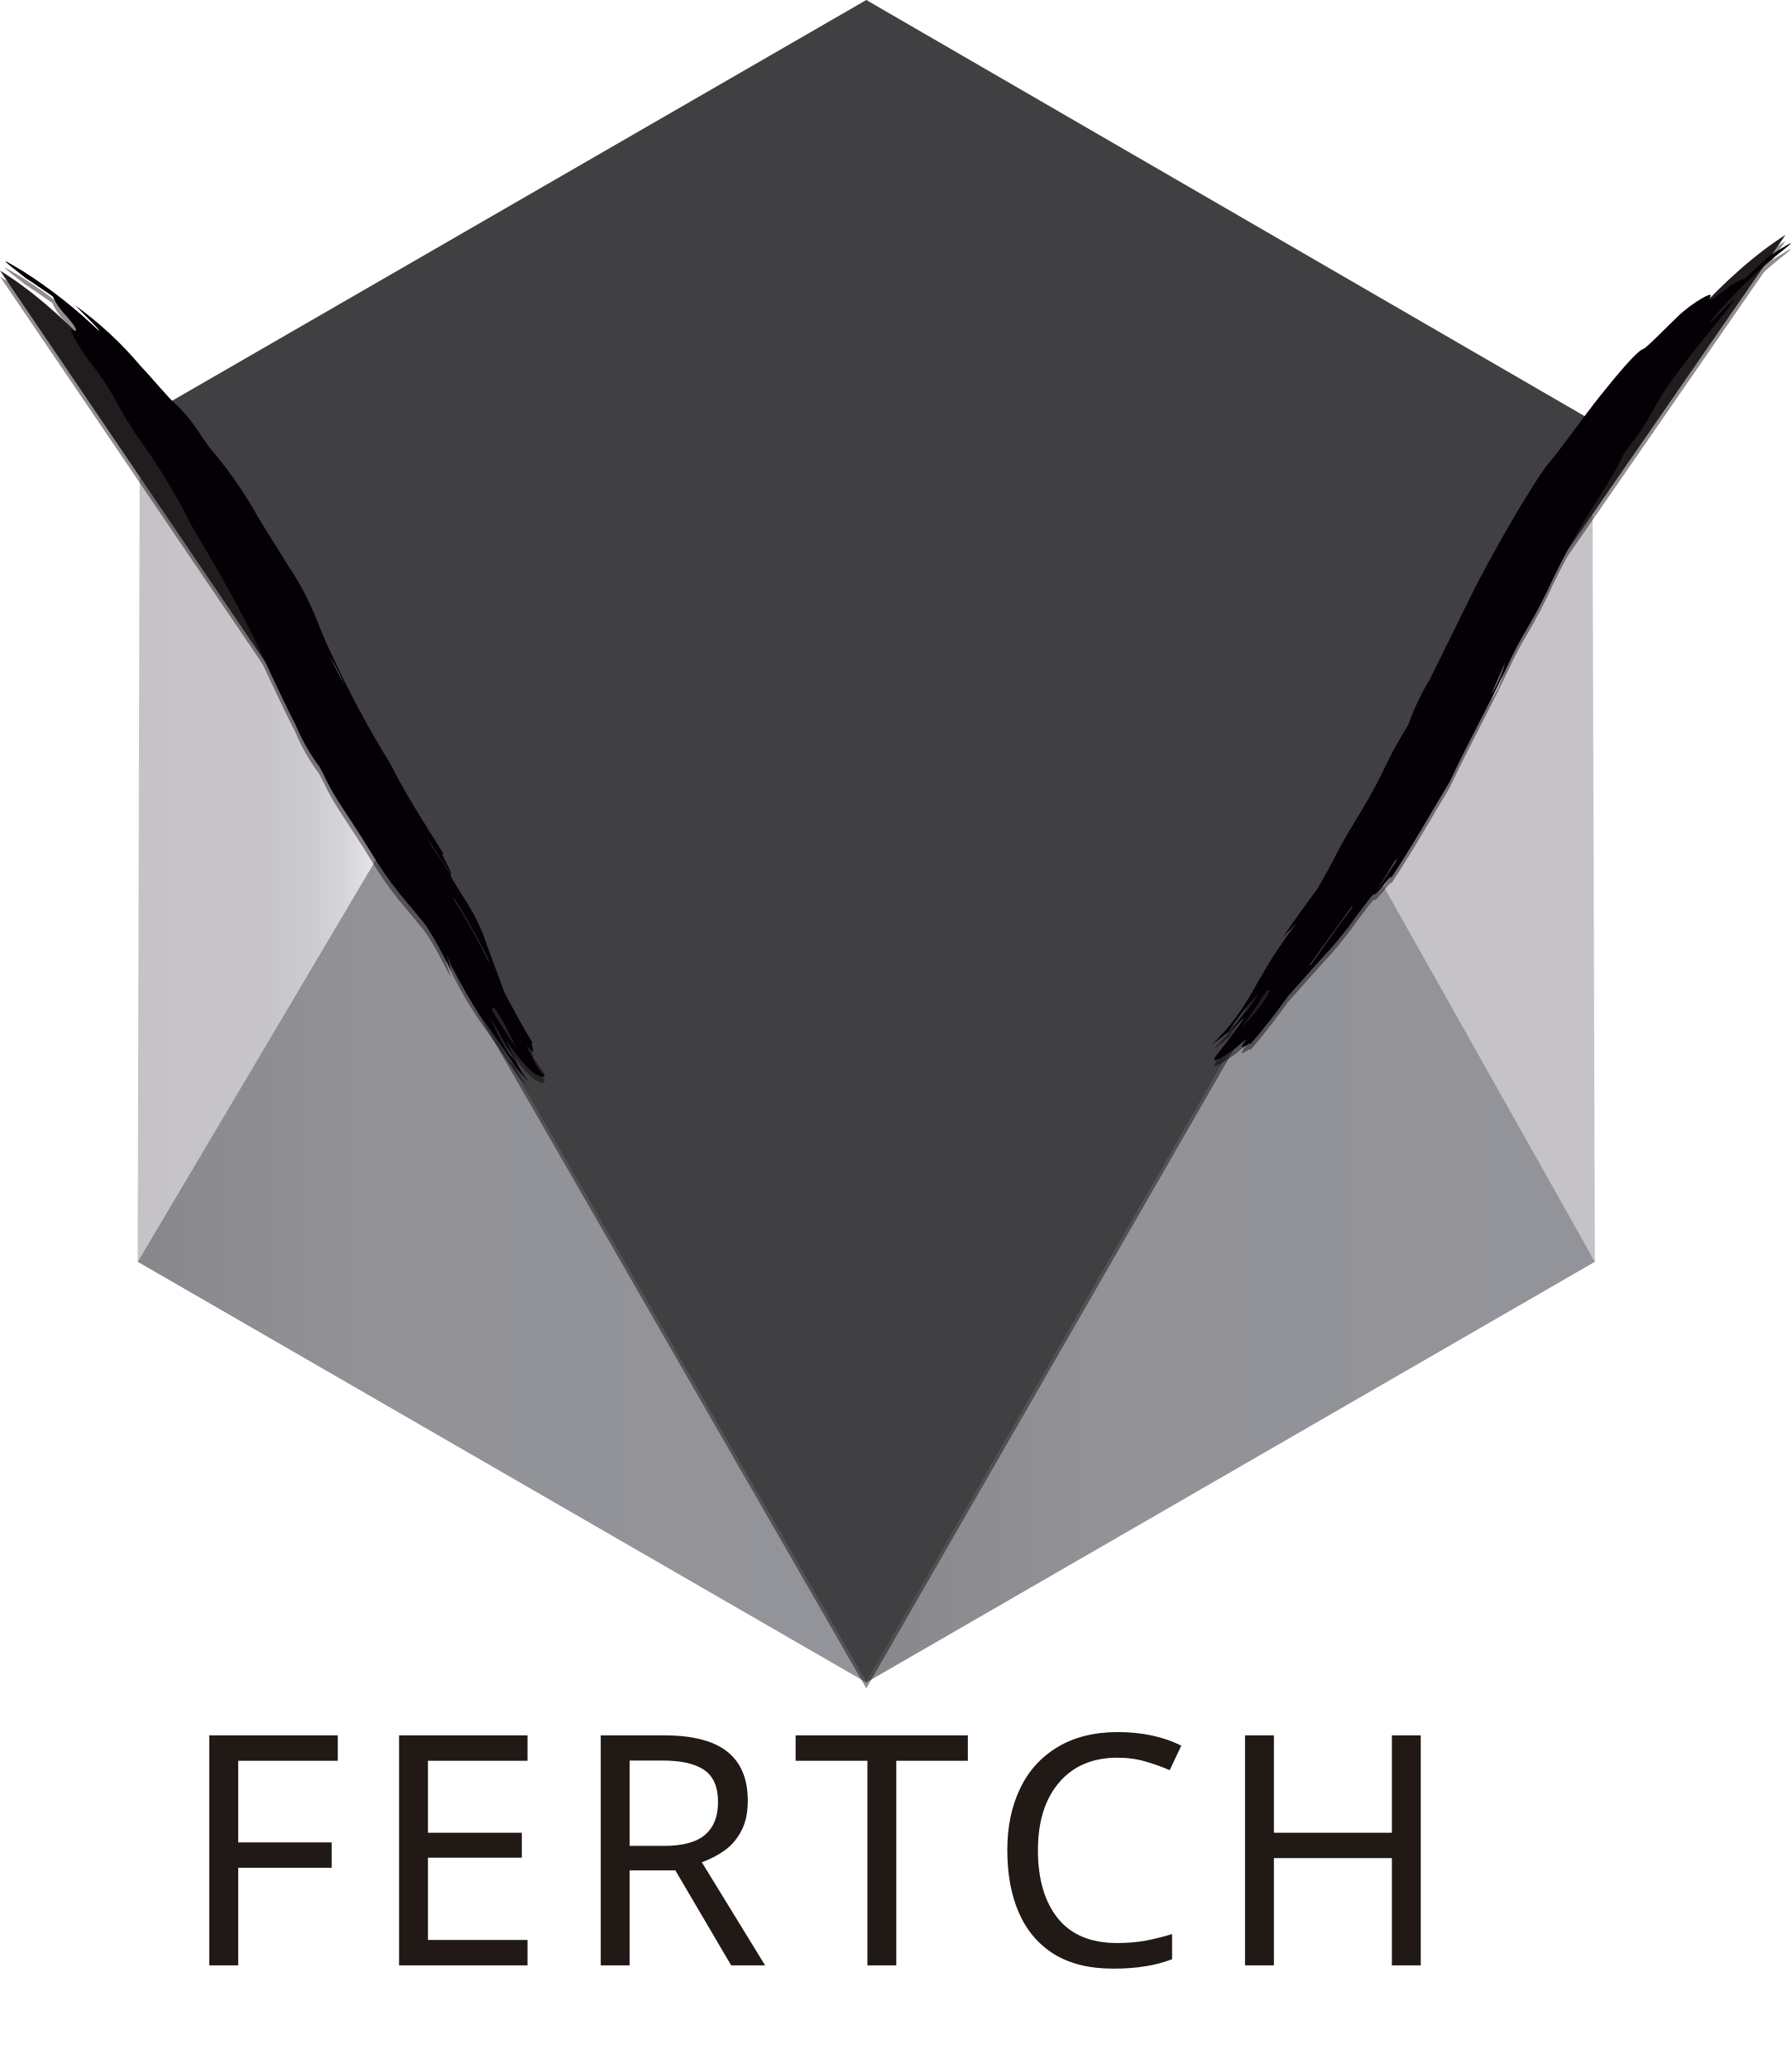
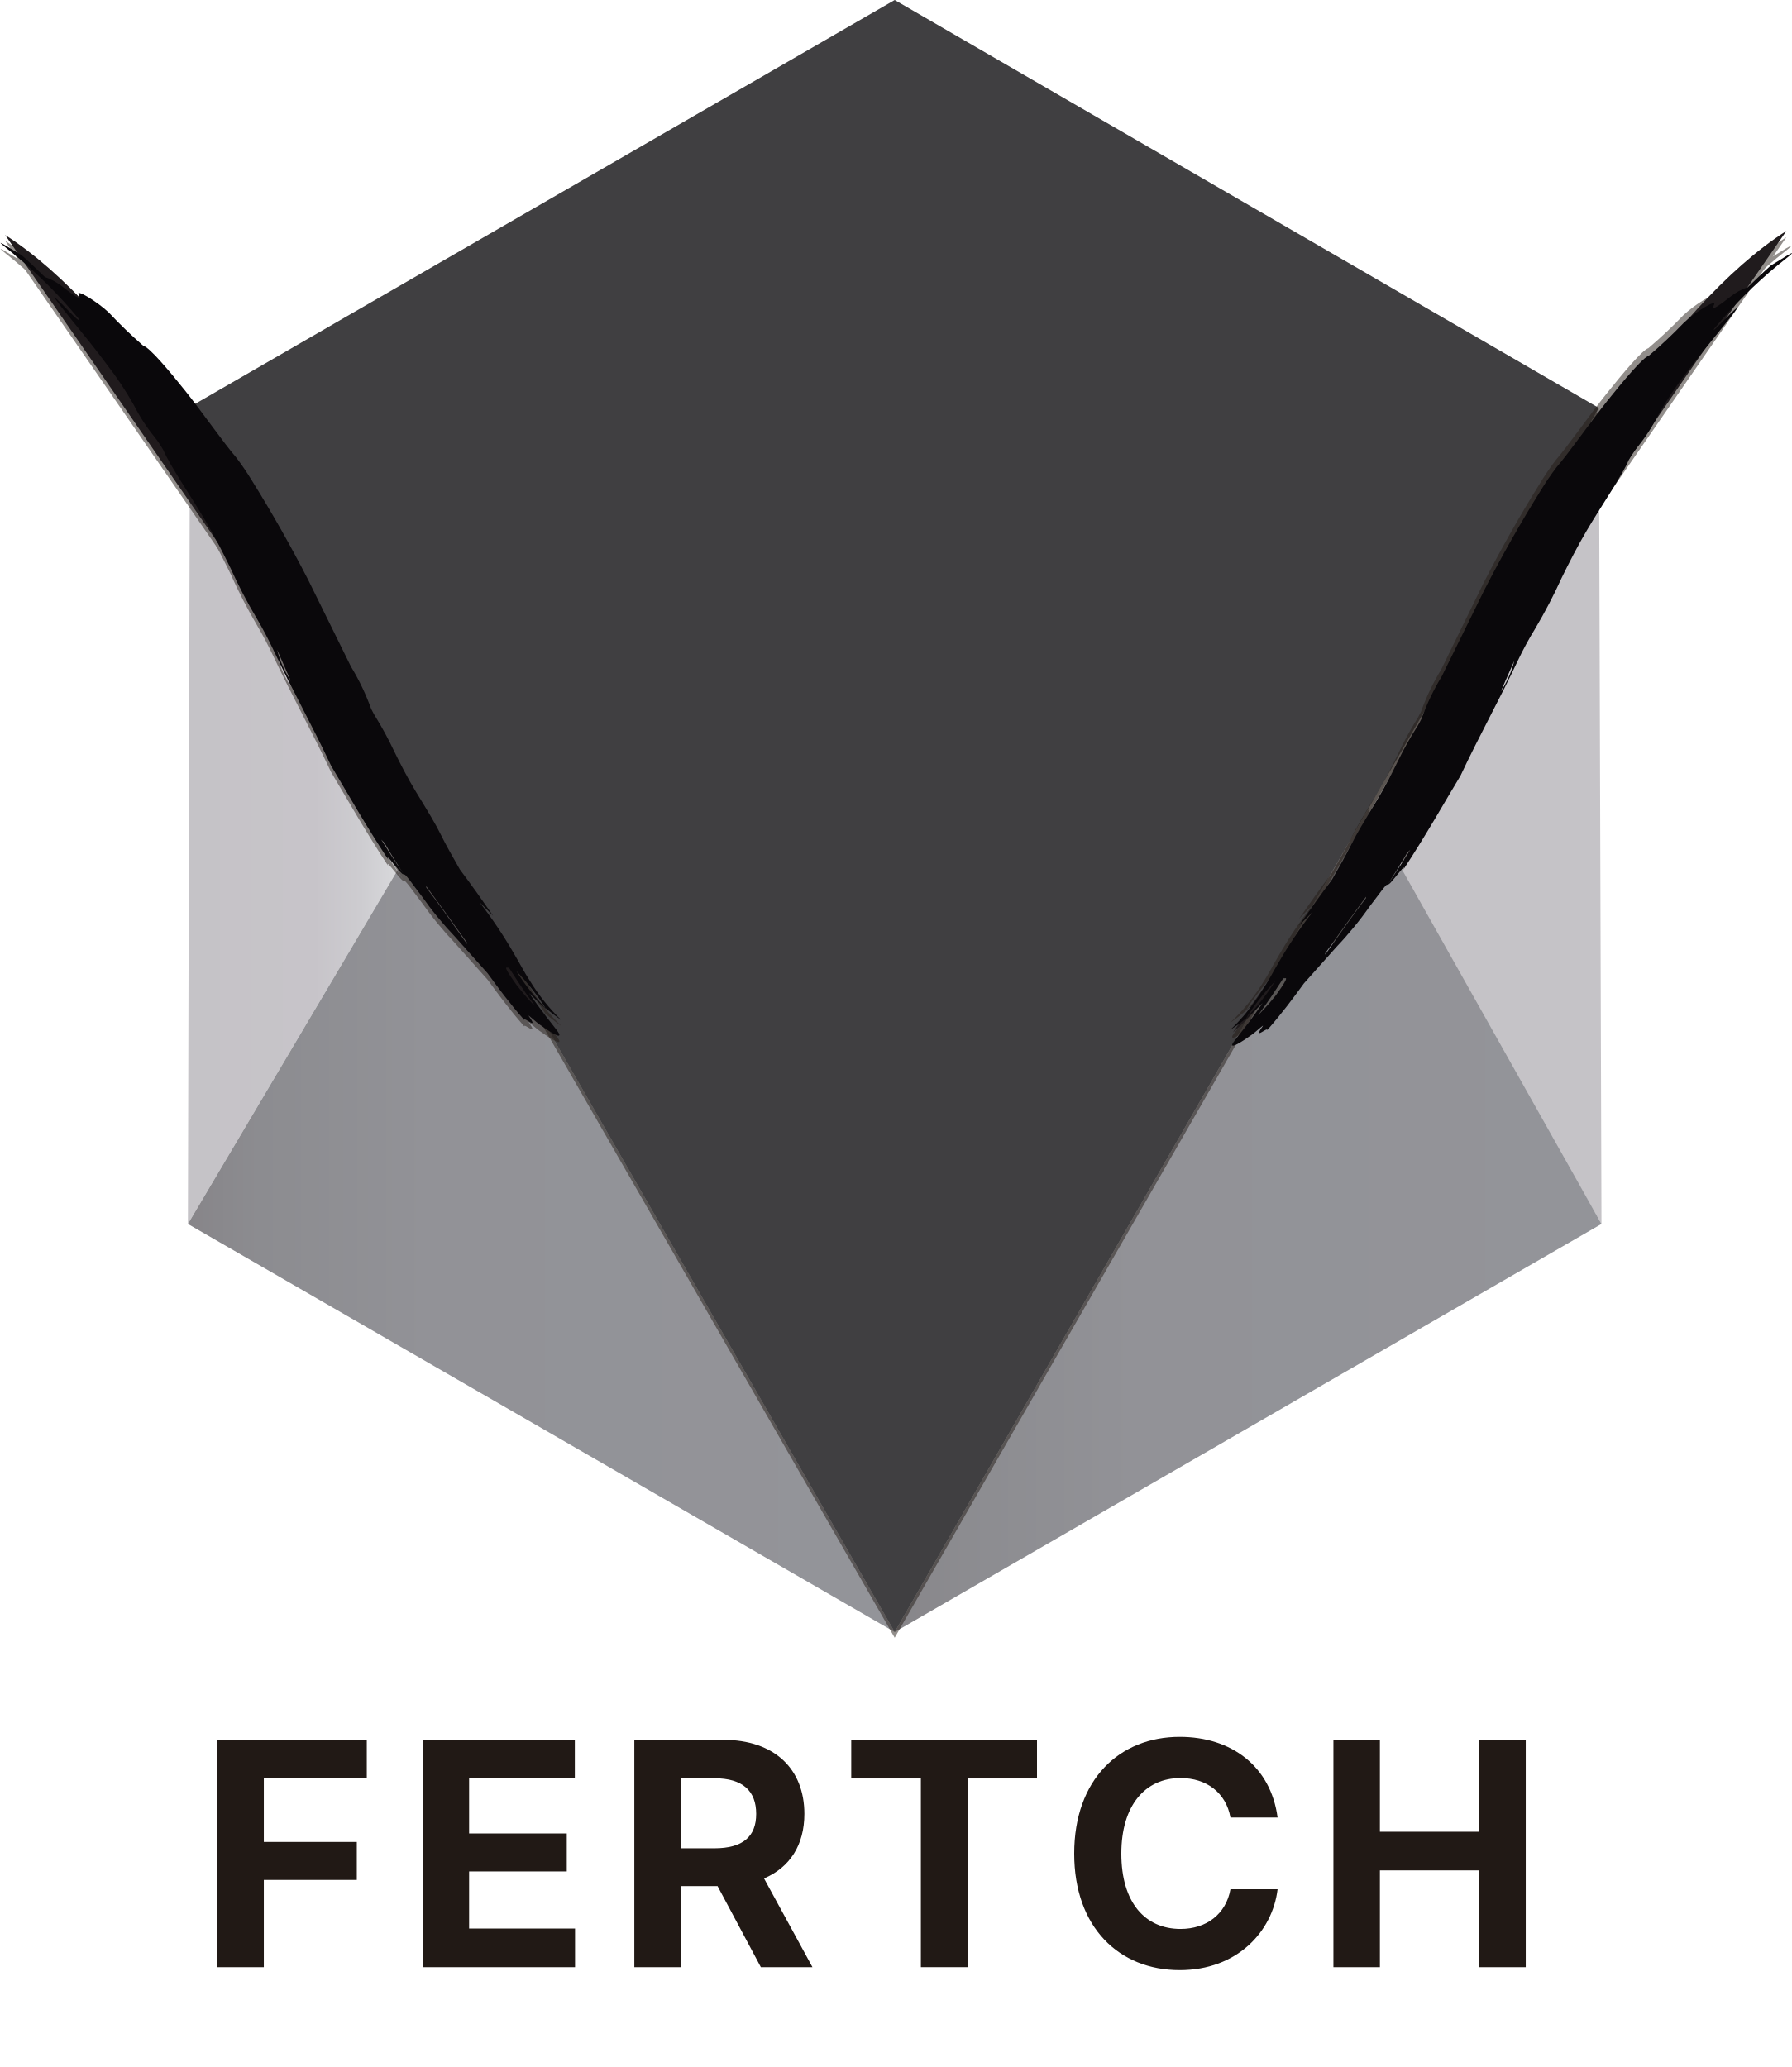
- <svg xmlns="http://www.w3.org/2000/svg" xmlns:xlink="http://www.w3.org/1999/xlink" viewBox="0 0 127.89 147.67">
+ <svg xmlns="http://www.w3.org/2000/svg" xmlns:xlink="http://www.w3.org/1999/xlink" viewBox="0 0 131.86 152.16">
  <defs>
-     <style>.cls-1{isolation:isolate;}.cls-2{fill:url(#Degradado_sin_nombre_159);}.cls-3{fill:url(#Degradado_sin_nombre_182);}.cls-4{fill:url(#Degradado_sin_nombre_150);}.cls-5{fill:url(#Degradado_sin_nombre_150-2);}.cls-6{opacity:0.49;mix-blend-mode:multiply;}.cls-11,.cls-7{fill:#211915;}.cls-8{fill:#403f41;}.cls-9{fill:#211c1e;}.cls-10{fill:#040006;}.cls-11{font-size:23px;font-family:ErasITC-Bold, Eras Bold ITC;letter-spacing:0.07em;}</style>
-     <linearGradient id="Degradado_sin_nombre_159" x1="96.69" y1="60.07" x2="113.87" y2="60.07" gradientUnits="userSpaceOnUse">
-       <stop offset="0" stop-color="#c5c3c8" />
-       <stop offset="0.86" stop-color="#c5c3c8" />
-       <stop offset="1" stop-color="#c5c3c8" />
+     <style>.cls-1{font-size:23px;fill:#211915;font-family:Inter-Bold, Inter;font-weight:700;letter-spacing:0.07em;}.cls-2{letter-spacing:0.04em;}.cls-3{fill:url(#Degradado_sin_nombre_3);}.cls-4{fill:url(#Degradado_sin_nombre_2);}.cls-5{fill:url(#Degradado_sin_nombre_4);}.cls-6{fill:url(#Degradado_sin_nombre_4-2);}.cls-7{opacity:0.49;}.cls-8{fill:#201813;}.cls-9{fill:#403f41;}.cls-10{fill:#201b1d;}.cls-11{fill:#0a080b;}</style>
+     <linearGradient id="Degradado_sin_nombre_3" x1="100.69" y1="-784.46" x2="117.87" y2="-784.46" gradientTransform="matrix(1, 0, 0, -1, 0, -724.39)" gradientUnits="userSpaceOnUse">
+       <stop offset="0" stop-color="#c5c3c7" />
+       <stop offset="0.86" stop-color="#c5c3c7" />
+       <stop offset="1" stop-color="#c5c3c7" />
    </linearGradient>
-     <linearGradient id="Degradado_sin_nombre_182" x1="9.83" y1="60.02" x2="27.46" y2="60.02" gradientUnits="userSpaceOnUse">
-       <stop offset="0" stop-color="#c5c3c8" />
-       <stop offset="0.53" stop-color="#c7c5ca" />
+     <linearGradient id="Degradado_sin_nombre_2" x1="13.83" y1="-784.42" x2="31.46" y2="-784.42" gradientTransform="matrix(1, 0, 0, -1, 0, -724.39)" gradientUnits="userSpaceOnUse">
+       <stop offset="0" stop-color="#c5c3c7" />
+       <stop offset="0.53" stop-color="#c7c4c9" />
      <stop offset="0.72" stop-color="#cdccd0" />
-       <stop offset="0.86" stop-color="#d8d7db" />
-       <stop offset="0.97" stop-color="#e8e8eb" />
-       <stop offset="1" stop-color="#edeef0" />
+       <stop offset="0.86" stop-color="#d7d7da" />
+       <stop offset="0.97" stop-color="#e8e8ea" />
+       <stop offset="1" stop-color="#edeeef" />
    </linearGradient>
-     <linearGradient id="Degradado_sin_nombre_150" x1="61.85" y1="89.85" x2="113.87" y2="89.85" gradientUnits="userSpaceOnUse">
-       <stop offset="0" stop-color="#87868a" />
+     <linearGradient id="Degradado_sin_nombre_4" x1="65.85" y1="-814.25" x2="117.87" y2="-814.25" gradientTransform="matrix(1, 0, 0, -1, 0, -724.39)" gradientUnits="userSpaceOnUse">
+       <stop offset="0" stop-color="#878589" />
      <stop offset="0.1" stop-color="#8c8c90" />
      <stop offset="0.34" stop-color="#929297" />
      <stop offset="1" stop-color="#939499" />
    </linearGradient>
-     <linearGradient id="Degradado_sin_nombre_150-2" x1="9.83" y1="90.24" x2="61.85" y2="90.24" xlink:href="#Degradado_sin_nombre_150" />
+     <linearGradient id="Degradado_sin_nombre_4-2" x1="13.83" y1="-814.63" x2="65.85" y2="-814.63" xlink:href="#Degradado_sin_nombre_4" />
  </defs>
-   <g class="cls-1">
-     <g id="Capa_2" data-name="Capa 2">
-       <g id="Capa_10" data-name="Capa 10">
-         <polygon class="cls-2" points="96.69 60.34 113.87 90.1 113.68 30.03 96.69 60.34" />
-         <polygon class="cls-3" points="9.98 29.95 9.83 90.1 27.46 60.34 9.98 29.95" />
-         <polygon class="cls-4" points="61.85 120.14 113.87 90.1 96.69 59.57 61.85 120.14" />
-         <polygon class="cls-5" points="27.46 60.34 61.85 120.14 9.83 90.1 27.46 60.34" />
-         <g class="cls-6">
-           <polygon class="cls-7" points="61.85 120.56 113.68 30.46 61.85 0.42 9.98 30.37 61.85 120.56" />
+   <g id="Capa_2" data-name="Capa 2">
+     <g id="Capa_10" data-name="Capa 10">
+       <text class="cls-1" transform="translate(14.48 144.81)">FER<tspan class="cls-2" x="47.33" y="0">T</tspan>
+         <tspan x="63.52" y="0">CH</tspan>
+       </text>
+       <g id="Capa_2-2" data-name="Capa 2">
+         <g id="Capa_10-2" data-name="Capa 10">
+           <polygon class="cls-3" points="100.69 60.34 117.87 90.1 117.68 30.03 100.69 60.34" />
+           <polygon class="cls-4" points="13.98 29.95 13.83 90.1 31.46 60.34 13.98 29.95" />
+           <polygon class="cls-5" points="65.85 120.14 117.87 90.1 100.69 59.57 65.85 120.14" />
+           <polygon class="cls-6" points="31.46 60.34 65.85 120.14 13.83 90.1 31.46 60.34" />
+           <g class="cls-7">
+             <polygon class="cls-8" points="65.85 120.56 117.68 30.46 65.85 0.42 13.98 30.37 65.85 120.56" />
+           </g>
+           <polygon class="cls-9" points="65.85 120.14 117.68 30.03 65.85 0 13.98 29.95 65.85 120.14" />
+           <g class="cls-7">
+             <path class="cls-8" d="M90.74,76.42c2.91-2.42,6.12-7.74,8.74-11.18,4.42-5.8,7.81-12.84,11-19.78,3.42-7.44,12.21-22.41,21-28" />
+             <path class="cls-8" d="M91.68,74.41a16.81,16.81,0,0,1,2.18-2.78,16.89,16.89,0,0,1-2.27,2.86c.46-.39.9-.81,1.34-1.24-1.43,2.09-2.2,2.82-2.24,3.06s.59-.12,1.47-.75c.27-.19.92-.8.78-.61-.8,1.12.4,0,.33.29C94.4,74,95.19,72.87,96,71.8l2.39-2.68a26.16,26.16,0,0,0,2.46-3c.57-.73,1.3-1.79,1.29-1.56.5-.78,1-1.57,1.45-2.36l.24-.24c-.52.84-1.07,1.69-1.64,2.52,0,.32,1.42-1.75,1.13-1.06,1.69-2.56,3-4.92,4.2-6.9,1.41-3,2.89-5.64,4.23-8.49A25,25,0,0,1,113,45.68a38.25,38.25,0,0,0,1.93-3.7c.52-1.07,1.19-2.38,1.86-3.51,1.15-1.95,2.58-4,3.09-5.19a7.73,7.73,0,0,1,.62-.93A13,13,0,0,0,122,30a24.07,24.07,0,0,1,2-3c1.47-2,3.39-4.16,3.84-4.92-.57.41-2,2.08-1.73,1.58A35.07,35.07,0,0,1,130.77,19c1.56-1.23,1.48-1.22-.48,0-.51.45-1,.92-1.69,1.59a4.21,4.21,0,0,0-1.28.7c-1.2.94-1.4,1-1.2.58s-1.36.52-2.22,1.33a35.19,35.19,0,0,1-2.58,2.43c-.42.11-1.88,1.85-3.07,3.34s-2.86,3.88-3.73,4.88a19.81,19.81,0,0,0-1.17,1.72c-1.47,2.36-2.85,4.8-4.13,7.29l-3.15,6.43a16.86,16.86,0,0,0-1.49,3.12c-.11.21-.26.5-.34.61a24.61,24.61,0,0,0-1.34,2.48c-.46.94-1,2-1.61,3-.91,1.49-1.45,2.39-1.85,3.19s-.83,1.56-1.39,2.54c-.86,1.14-1.66,2.28-2.44,3.4l1-1a31.31,31.31,0,0,0-2.54,3.79c-.45.76-.72,1.31-1.17,2a14.44,14.44,0,0,1-2.36,2.87,14.15,14.15,0,0,0,1.14-.88m.93-.29c.84-1.13,1.31-1.88,1.86-2.72,0,.16.68-.46-.56,1.27-.4.5-.84,1-1.29,1.45m7.94-8.64c-1.06,1.37-2,2.75-3,4.16v-.1c1-1.42,2-2.8,3-4.16v.1m9.9-15.19,1-2.28a7.37,7.37,0,0,1-1,2.28" />
+           </g>
+           <path class="cls-10" d="M90.74,76c2.91-2.42,6.12-7.74,8.74-11.18C103.9,59,107.29,52,110.48,45c3.42-7.44,12.21-22.41,21-28" />
+           <path class="cls-11" d="M91.68,75a16.81,16.81,0,0,1,2.18-2.78,16.89,16.89,0,0,1-2.27,2.86c.46-.39.9-.81,1.34-1.24-1.43,2.09-2.2,2.82-2.24,3.06s.59-.12,1.47-.75c.27-.19.92-.8.78-.61-.8,1.12.4,0,.33.29,1.13-1.29,1.92-2.37,2.7-3.44l2.39-2.68a26.16,26.16,0,0,0,2.46-3c.57-.73,1.3-1.79,1.29-1.56.5-.78,1-1.57,1.45-2.36l.24-.24c-.52.84-1.07,1.69-1.64,2.52,0,.32,1.42-1.75,1.13-1.06,1.69-2.56,3-4.92,4.2-6.9,1.41-3,2.89-5.64,4.23-8.49A25,25,0,0,1,113,46.26a38.25,38.25,0,0,0,1.93-3.7c.52-1.07,1.19-2.38,1.86-3.51,1.15-1.95,2.58-4,3.09-5.19a7.73,7.73,0,0,1,.62-.93,13,13,0,0,0,1.56-2.4,24.07,24.07,0,0,1,2-3c1.47-2,3.39-4.16,3.84-4.92-.57.41-2,2.08-1.73,1.58a35.07,35.07,0,0,1,4.64-4.64c1.56-1.23,1.48-1.22-.48,0-.51.45-1,.92-1.69,1.59a4.21,4.21,0,0,0-1.28.7c-1.2.94-1.4,1-1.2.58s-1.36.52-2.22,1.33a35.19,35.19,0,0,1-2.58,2.43c-.42.11-1.88,1.85-3.07,3.34s-2.86,3.88-3.73,4.88a19.81,19.81,0,0,0-1.17,1.72c-1.47,2.36-2.85,4.8-4.13,7.29l-3.15,6.39a16.86,16.86,0,0,0-1.49,3.12c-.11.21-.26.5-.34.61A24.61,24.61,0,0,0,102.9,56c-.46.94-1,2-1.61,3-.91,1.49-1.45,2.39-1.85,3.19s-.83,1.56-1.39,2.54c-.86,1.14-1.66,2.28-2.44,3.4l1-1a31.31,31.31,0,0,0-2.54,3.79c-.45.76-.72,1.31-1.17,2a14.62,14.62,0,0,1-2.36,2.9A14.15,14.15,0,0,0,91.68,75m.93-.29c.84-1.13,1.31-1.88,1.86-2.72,0,.16.68-.46-.56,1.27-.4.5-.84,1-1.29,1.45m7.92-8.6c-1.06,1.37-2,2.75-3,4.16v-.1c1-1.42,2-2.8,3-4.16v.1m9.92-15.21,1-2.28a7.37,7.37,0,0,1-1,2.28" />
+           <g class="cls-7">
+             <path class="cls-8" d="M.38,17.73c8.79,5.59,17.58,20.56,21,28,3.19,6.94,6.58,14,11,19.78C35,69,38.21,74.27,41.12,76.69" />
+             <path class="cls-8" d="M40.18,74.65a14.15,14.15,0,0,0,1.14.88A14.44,14.44,0,0,1,39,72.66c-.45-.69-.72-1.24-1.17-2a33.39,33.39,0,0,0-2.54-3.79l1,1c-.78-1.12-1.58-2.26-2.44-3.4-.56-1-1-1.74-1.39-2.54s-.94-1.7-1.85-3.19c-.61-1-1.15-2.06-1.61-3a25.75,25.75,0,0,0-1.34-2.48c-.08-.11-.23-.4-.34-.61a17.18,17.18,0,0,0-1.49-3.12L22.64,43.1c-1.28-2.49-2.66-4.93-4.13-7.29a19.81,19.81,0,0,0-1.17-1.72c-.87-1-2.54-3.39-3.73-4.88S11,26,10.54,25.87A35.19,35.19,0,0,1,8,23.44c-.86-.81-2.42-1.75-2.22-1.33s0,.36-1.2-.58a4.33,4.33,0,0,0-1.28-.7c-.69-.67-1.18-1.14-1.69-1.59-2-1.22-2-1.23-.48,0a35.07,35.07,0,0,1,4.64,4.64C6,24.38,4.57,22.71,4,22.3c.45.76,2.37,2.92,3.84,4.92a24.07,24.07,0,0,1,2,3,13,13,0,0,0,1.56,2.4,7.73,7.73,0,0,1,.62.93c.51,1.19,1.94,3.24,3.09,5.19.67,1.13,1.34,2.44,1.86,3.51A37.12,37.12,0,0,0,18.9,46c.45.76.86,1.55,1.24,2.35,1.34,2.85,2.82,5.49,4.23,8.49,1.2,2,2.51,4.34,4.2,6.9-.29-.69,1.13,1.38,1.13,1.06-.57-.83-1.12-1.68-1.64-2.52l.24.24c.45.79.95,1.58,1.45,2.36,0-.23.72.83,1.29,1.56a26.16,26.16,0,0,0,2.46,3l2.39,2.68c.78,1.07,1.57,2.15,2.7,3.44-.07-.29,1.13.83.33-.29-.14-.19.51.42.78.61.88.63,1.51,1,1.47.75s-.81-1-2.24-3.06c.44.43.88.85,1.34,1.24A16.89,16.89,0,0,1,38,71.9a17.23,17.23,0,0,1,2.18,2.78m-.94-.32A17.59,17.59,0,0,1,38,72.91c-1.24-1.73-.56-1.11-.56-1.27.55.84,1,1.59,1.86,2.72M31.3,65.72v-.1c1,1.36,2,2.74,3,4.16v.1c-1-1.41-1.94-2.79-3-4.16M21.4,50.53a7.37,7.37,0,0,1-1-2.28l1,2.28" />
+           </g>
+           <path class="cls-10" d="M.38,17.3c8.79,5.59,17.58,20.56,21,28,3.19,6.94,6.58,14,11,19.78,2.62,3.44,5.83,8.76,8.74,11.18" />
+           <path class="cls-11" d="M40.18,74.22a14.15,14.15,0,0,0,1.14.88A14.62,14.62,0,0,1,39,72.2c-.45-.69-.72-1.24-1.17-2a33.39,33.39,0,0,0-2.54-3.79l1,1c-.78-1.12-1.58-2.26-2.44-3.4-.56-1-1-1.74-1.39-2.54s-.94-1.7-1.85-3.19c-.61-1-1.15-2.06-1.61-3a25.75,25.75,0,0,0-1.34-2.48c-.08-.11-.23-.4-.34-.61a17.18,17.18,0,0,0-1.49-3.12l-3.15-6.39c-1.28-2.49-2.66-4.93-4.13-7.29a19.81,19.81,0,0,0-1.17-1.72c-.87-1-2.54-3.39-3.73-4.88S11,25.56,10.54,25.45A35.19,35.19,0,0,1,8,23c-.86-.81-2.42-1.75-2.22-1.33s0,.36-1.2-.58a4.33,4.33,0,0,0-1.28-.7c-.69-.67-1.18-1.14-1.69-1.59-2-1.22-2-1.23-.48,0a35.07,35.07,0,0,1,4.64,4.64C6,24,4.57,22.29,4,21.88c.45.76,2.37,2.92,3.84,4.92a24.07,24.07,0,0,1,2,3,13,13,0,0,0,1.56,2.4,7.73,7.73,0,0,1,.62.93c.51,1.19,1.94,3.24,3.09,5.19.67,1.13,1.34,2.44,1.86,3.51a37.12,37.12,0,0,0,1.93,3.7c.45.76.86,1.55,1.24,2.35,1.34,2.85,2.82,5.49,4.23,8.49,1.2,2,2.51,4.34,4.2,6.9-.29-.69,1.13,1.38,1.13,1.06-.57-.83-1.12-1.68-1.64-2.52l.24.24c.45.79.95,1.58,1.45,2.36,0-.23.72.83,1.29,1.56a26.16,26.16,0,0,0,2.46,3l2.39,2.68c.78,1.07,1.57,2.15,2.7,3.44-.07-.29,1.13.83.33-.29-.14-.19.51.42.78.61.88.63,1.51,1,1.47.75s-.81-1-2.24-3.06c.44.43.88.85,1.34,1.24A16.89,16.89,0,0,1,38,71.48a17.23,17.23,0,0,1,2.18,2.78m-.94-.33A17.59,17.59,0,0,1,38,72.48c-1.24-1.73-.56-1.11-.56-1.27.55.84,1,1.59,1.86,2.72m-7.93-8.6v-.1c1,1.36,2,2.74,3,4.16v.1c-1-1.41-1.94-2.79-3-4.16M21.4,50.12a7.37,7.37,0,0,1-1-2.28l1,2.28" />
        </g>
-         <polygon class="cls-8" points="61.85 120.14 113.68 30.03 61.85 0 9.98 29.95 61.85 120.14" />
-         <g class="cls-6">
-           <path class="cls-7" d="M87,76.16c2.91-2.42,6.12-7.74,8.74-11.18,4.42-5.8,7.81-12.84,11-19.78,3.42-7.44,12.21-22.41,21-28" transform="translate(-0.26)" />
-           <path class="cls-7" d="M87.94,74.15a16.73,16.73,0,0,1,2.18-2.78,16.68,16.68,0,0,1-2.27,2.86c.46-.39.9-.81,1.34-1.24-1.43,2.09-2.2,2.82-2.24,3.06s.59-.12,1.47-.75c.27-.19.92-.8.78-.61-.8,1.12.4,0,.33.29,1.13-1.29,1.92-2.37,2.7-3.44l2.39-2.68a26.26,26.26,0,0,0,2.46-3c.57-.73,1.3-1.79,1.29-1.56.5-.78,1-1.57,1.45-2.36l.24-.24c-.52.84-1.07,1.69-1.64,2.52,0,.32,1.42-1.75,1.13-1.06,1.69-2.56,3-4.92,4.2-6.9,1.41-3,2.89-5.64,4.23-8.49a26.41,26.41,0,0,1,1.24-2.35,37.44,37.44,0,0,0,1.93-3.7c.52-1.07,1.19-2.38,1.86-3.51,1.15-1.95,2.58-4,3.09-5.19,0-.07.45-.7.62-.93a13.11,13.11,0,0,0,1.56-2.4,24.13,24.13,0,0,1,2-3c1.47-2,3.39-4.16,3.84-4.92-.57.41-2,2.08-1.73,1.58a35.49,35.49,0,0,1,4.64-4.64c1.56-1.23,1.48-1.22-.48,0-.51.45-1,.92-1.69,1.59a4.32,4.32,0,0,0-1.28.7c-1.2.94-1.4,1-1.2.58s-1.36.52-2.22,1.33-2.35,2.37-2.58,2.43c-.42.11-1.88,1.85-3.07,3.34s-2.86,3.88-3.73,4.88c-.21.24-.76,1.06-1.17,1.72-1.47,2.36-2.85,4.8-4.13,7.29L102.33,49a17,17,0,0,0-1.49,3.12c-.11.21-.26.5-.34.61a24,24,0,0,0-1.34,2.48c-.46.94-1,2-1.61,3-.91,1.49-1.45,2.39-1.85,3.19s-.83,1.56-1.39,2.54c-.86,1.14-1.66,2.28-2.44,3.4l1-1a31.92,31.92,0,0,0-2.54,3.79c-.45.76-.72,1.31-1.17,2A14.37,14.37,0,0,1,86.8,75c.49-.34.82-.61,1.14-.88m.93-.29c.84-1.13,1.31-1.88,1.86-2.72,0,.16.68-.46-.56,1.27a18.84,18.84,0,0,1-1.29,1.45m7.94-8.64c-1.06,1.37-2,2.75-3,4.16l0-.1c1-1.42,2-2.8,3-4.16v.1M106.72,50l1-2.28a7.52,7.52,0,0,1-1,2.28" transform="translate(-0.26)" />
-         </g>
-         <path class="cls-9" d="M87,75.73c2.91-2.42,6.12-7.74,8.74-11.18,4.42-5.8,7.81-12.84,11-19.78,3.42-7.44,12.21-22.41,21-28" transform="translate(-0.26)" />
-         <path class="cls-10" d="M87.94,73.73a16.73,16.73,0,0,1,2.18-2.78,16.68,16.68,0,0,1-2.27,2.86c.46-.39.9-.81,1.34-1.24-1.43,2.09-2.2,2.82-2.24,3.06s.59-.12,1.47-.75c.27-.19.92-.8.78-.61-.8,1.12.4,0,.33.29,1.13-1.29,1.92-2.37,2.7-3.44l2.39-2.68a26.26,26.26,0,0,0,2.46-3c.57-.73,1.3-1.79,1.29-1.56.5-.78,1-1.57,1.45-2.36l.24-.24c-.52.84-1.07,1.69-1.64,2.52,0,.32,1.42-1.75,1.13-1.06,1.69-2.56,3-4.92,4.2-6.9,1.41-3,2.89-5.64,4.23-8.49a26.41,26.41,0,0,1,1.24-2.35,37.44,37.44,0,0,0,1.93-3.7c.52-1.07,1.19-2.38,1.86-3.51,1.15-1.95,2.58-4,3.09-5.19,0-.07.45-.7.62-.93a13.11,13.11,0,0,0,1.56-2.4,24.13,24.13,0,0,1,2-3c1.47-2,3.39-4.16,3.84-4.92-.57.41-2,2.08-1.73,1.58a35.49,35.49,0,0,1,4.64-4.64c1.56-1.23,1.48-1.22-.48,0-.51.45-1,.92-1.69,1.59a4.32,4.32,0,0,0-1.28.7c-1.2.94-1.4,1-1.2.58s-1.36.52-2.22,1.33-2.35,2.37-2.58,2.43c-.42.11-1.88,1.85-3.07,3.34s-2.86,3.88-3.73,4.88c-.21.24-.76,1.06-1.17,1.72-1.47,2.36-2.85,4.8-4.13,7.29l-3.15,6.39a17,17,0,0,0-1.49,3.12c-.11.21-.26.5-.34.61a24,24,0,0,0-1.34,2.48c-.46.94-1,2-1.61,3-.91,1.49-1.45,2.39-1.85,3.19s-.83,1.56-1.39,2.54c-.86,1.14-1.66,2.28-2.44,3.4l1-1a31.92,31.92,0,0,0-2.54,3.79c-.45.76-.72,1.31-1.17,2a14.37,14.37,0,0,1-2.36,2.9c.49-.34.82-.61,1.14-.88m.93-.29c.84-1.13,1.31-1.88,1.86-2.72,0,.16.68-.46-.56,1.27a18.84,18.84,0,0,1-1.29,1.45M96.8,64.8c-1.06,1.37-2,2.75-3,4.16l0-.1c1-1.42,2-2.8,3-4.16v.1m9.92-15.21,1-2.28a7.52,7.52,0,0,1-1,2.28" transform="translate(-0.26)" />
-         <g class="cls-6">
-           <path class="cls-7" d="M39.17,77.18c-1.42,0-4.76-8.11-6.91-11.43a172,172,0,0,1-11-19C17.84,39.53,9,25.12.26,19.75" transform="translate(-0.26)" />
-           <path class="cls-7" d="M37.09,76.21c-.72-.8-.76-.8-1.83-3.08.6.87,1.17,2.07,1.89,3.19-.3-.57-.55-1.13-.79-1.69a12.78,12.78,0,0,0,1.75,2.19c.46.44.9.55,1,.46s-.07-.11-.24-.31a4.43,4.43,0,0,1-.59-1c-.13-.27-.5-1-.36-.84.81,1,.11-.36.37-.23-.81-1.31-1.38-2.45-2-3.57l-1.21-3.26a13.9,13.9,0,0,0-1.7-3.53c-.46-.74-1.12-1.74-.92-1.66L31,60.76l-.1-.3,1.54,2.37c.26.15-1-1.87-.47-1.37C30.47,59,29.12,56.9,28.15,55a72.31,72.31,0,0,1-4.21-7.86c-.2-.4-.39-.86-.57-1.27S23,45,22.91,44.72a20.8,20.8,0,0,0-2-3.81l-2.13-3.42a29.91,29.91,0,0,0-3.46-5c-.05-.05-.5-.67-.66-.92a11.52,11.52,0,0,0-1.82-2.27c-.58-.49-1.53-1.69-2.51-2.72a25.65,25.65,0,0,0-4.75-4.32c.51.52,2.12,2.11,1.63,1.76a34.46,34.46,0,0,0-5.31-4.17c-1.79-1.07-1.71-1,.14.46.59.37,1.12.76,1.95,1.32a4.52,4.52,0,0,0,.81,1.22c1,1.1,1,1.38.6,1.16s.5,1.29,1.15,2.2a18.56,18.56,0,0,1,1.88,2.75,28.1,28.1,0,0,0,2.26,3.6,44.67,44.67,0,0,1,2.94,4.92c.12.27.57,1.08.95,1.69,1.32,2.22,2.6,4.51,3.74,6.81.49,1,.95,2,1.46,3.09s1,2.11,1.54,3.15a13.89,13.89,0,0,0,1.7,3c.11.21.27.49.33.62a17.33,17.33,0,0,0,1.41,2.46c.57.88,1.26,1.92,1.84,2.87a26.59,26.59,0,0,0,2.11,3.07l1.87,2.25c.68,1,1.27,2.16,1.88,3.33l-.4-1.27a30.52,30.52,0,0,0,2.12,3.86c.48.74.85,1.22,1.34,1.93l.87,1.29.61.89a6.84,6.84,0,0,0,1,1.14,6.07,6.07,0,0,1-.92-1.43m0-1c-.79-1.15-1.23-1.89-1.75-2.73.16,0-.12-.78.89,1,.23.4.5,1,.86,1.71M32.71,64.6a44.51,44.51,0,0,1,2.49,4.46l-.1,0a44,44,0,0,0-2.49-4.46l.09,0M24.82,49.31l-1.11-2.08a7.29,7.29,0,0,1,1.11,2.08" transform="translate(-0.26)" />
-         </g>
-         <path class="cls-9" d="M39.17,76.75c-1.42,0-4.76-8.11-6.91-11.43a172,172,0,0,1-11-19C17.84,39.11,9,24.7.26,19.32" transform="translate(-0.26)" />
-         <path class="cls-10" d="M37.09,75.79c-.72-.8-.76-.8-1.83-3.08.6.87,1.17,2.07,1.89,3.19-.3-.57-.55-1.13-.79-1.69a12.78,12.78,0,0,0,1.75,2.19c.46.44.9.55,1,.46s-.07-.11-.24-.31a4.43,4.43,0,0,1-.59-1c-.13-.27-.5-1-.36-.84.81,1,.11-.36.37-.23-.81-1.31-1.38-2.45-2-3.57l-1.21-3.26a13.9,13.9,0,0,0-1.7-3.53c-.46-.74-1.12-1.74-.92-1.66L31,60.33l-.1-.3,1.54,2.37c.26.15-1-1.87-.47-1.37-1.53-2.41-2.87-4.55-3.85-6.5a72.31,72.31,0,0,1-4.21-7.86c-.2-.4-.39-.86-.57-1.27s-.35-.84-.45-1.11a20.8,20.8,0,0,0-2-3.81l-2.13-3.42a29.91,29.91,0,0,0-3.46-5c-.05-.05-.5-.67-.66-.92a11.52,11.52,0,0,0-1.82-2.27c-.58-.49-1.53-1.69-2.51-2.72A25.65,25.65,0,0,0,5.62,21.8c.51.52,2.12,2.11,1.63,1.76a34.46,34.46,0,0,0-5.31-4.17c-1.79-1.07-1.71-1,.14.46.59.37,1.12.76,1.95,1.32a4.52,4.52,0,0,0,.81,1.22c1,1.1,1,1.38.6,1.16s.5,1.29,1.15,2.2A18.56,18.56,0,0,1,8.47,28.5a28.1,28.1,0,0,0,2.26,3.6A44.67,44.67,0,0,1,13.67,37c.12.27.57,1.08.95,1.69,1.32,2.22,2.6,4.51,3.74,6.81.49,1,.95,2,1.46,3.09s1,2.11,1.54,3.15a13.89,13.89,0,0,0,1.7,3c.11.21.27.49.33.62a17.33,17.33,0,0,0,1.41,2.46c.57.88,1.26,1.92,1.84,2.87a26.59,26.59,0,0,0,2.11,3.07L30.61,66c.68,1,1.27,2.16,1.88,3.33l-.4-1.27A30.52,30.52,0,0,0,34.21,72c.48.74.85,1.22,1.34,1.93l.87,1.29.61.89a6.84,6.84,0,0,0,1,1.14,6.07,6.07,0,0,1-.92-1.43m0-1c-.79-1.15-1.23-1.89-1.75-2.73.16,0-.12-.78.89,1,.23.4.5,1,.86,1.71M32.71,64.17a44.51,44.51,0,0,1,2.49,4.46l-.1,0a44,44,0,0,0-2.49-4.46l.09,0M24.82,48.89l-1.11-2.08a7.29,7.29,0,0,1,1.11,2.08" transform="translate(-0.26)" />
-         <text class="cls-11" transform="translate(12.71 140.34)">FERTCH</text>
      </g>
    </g>
  </g>
</svg>
